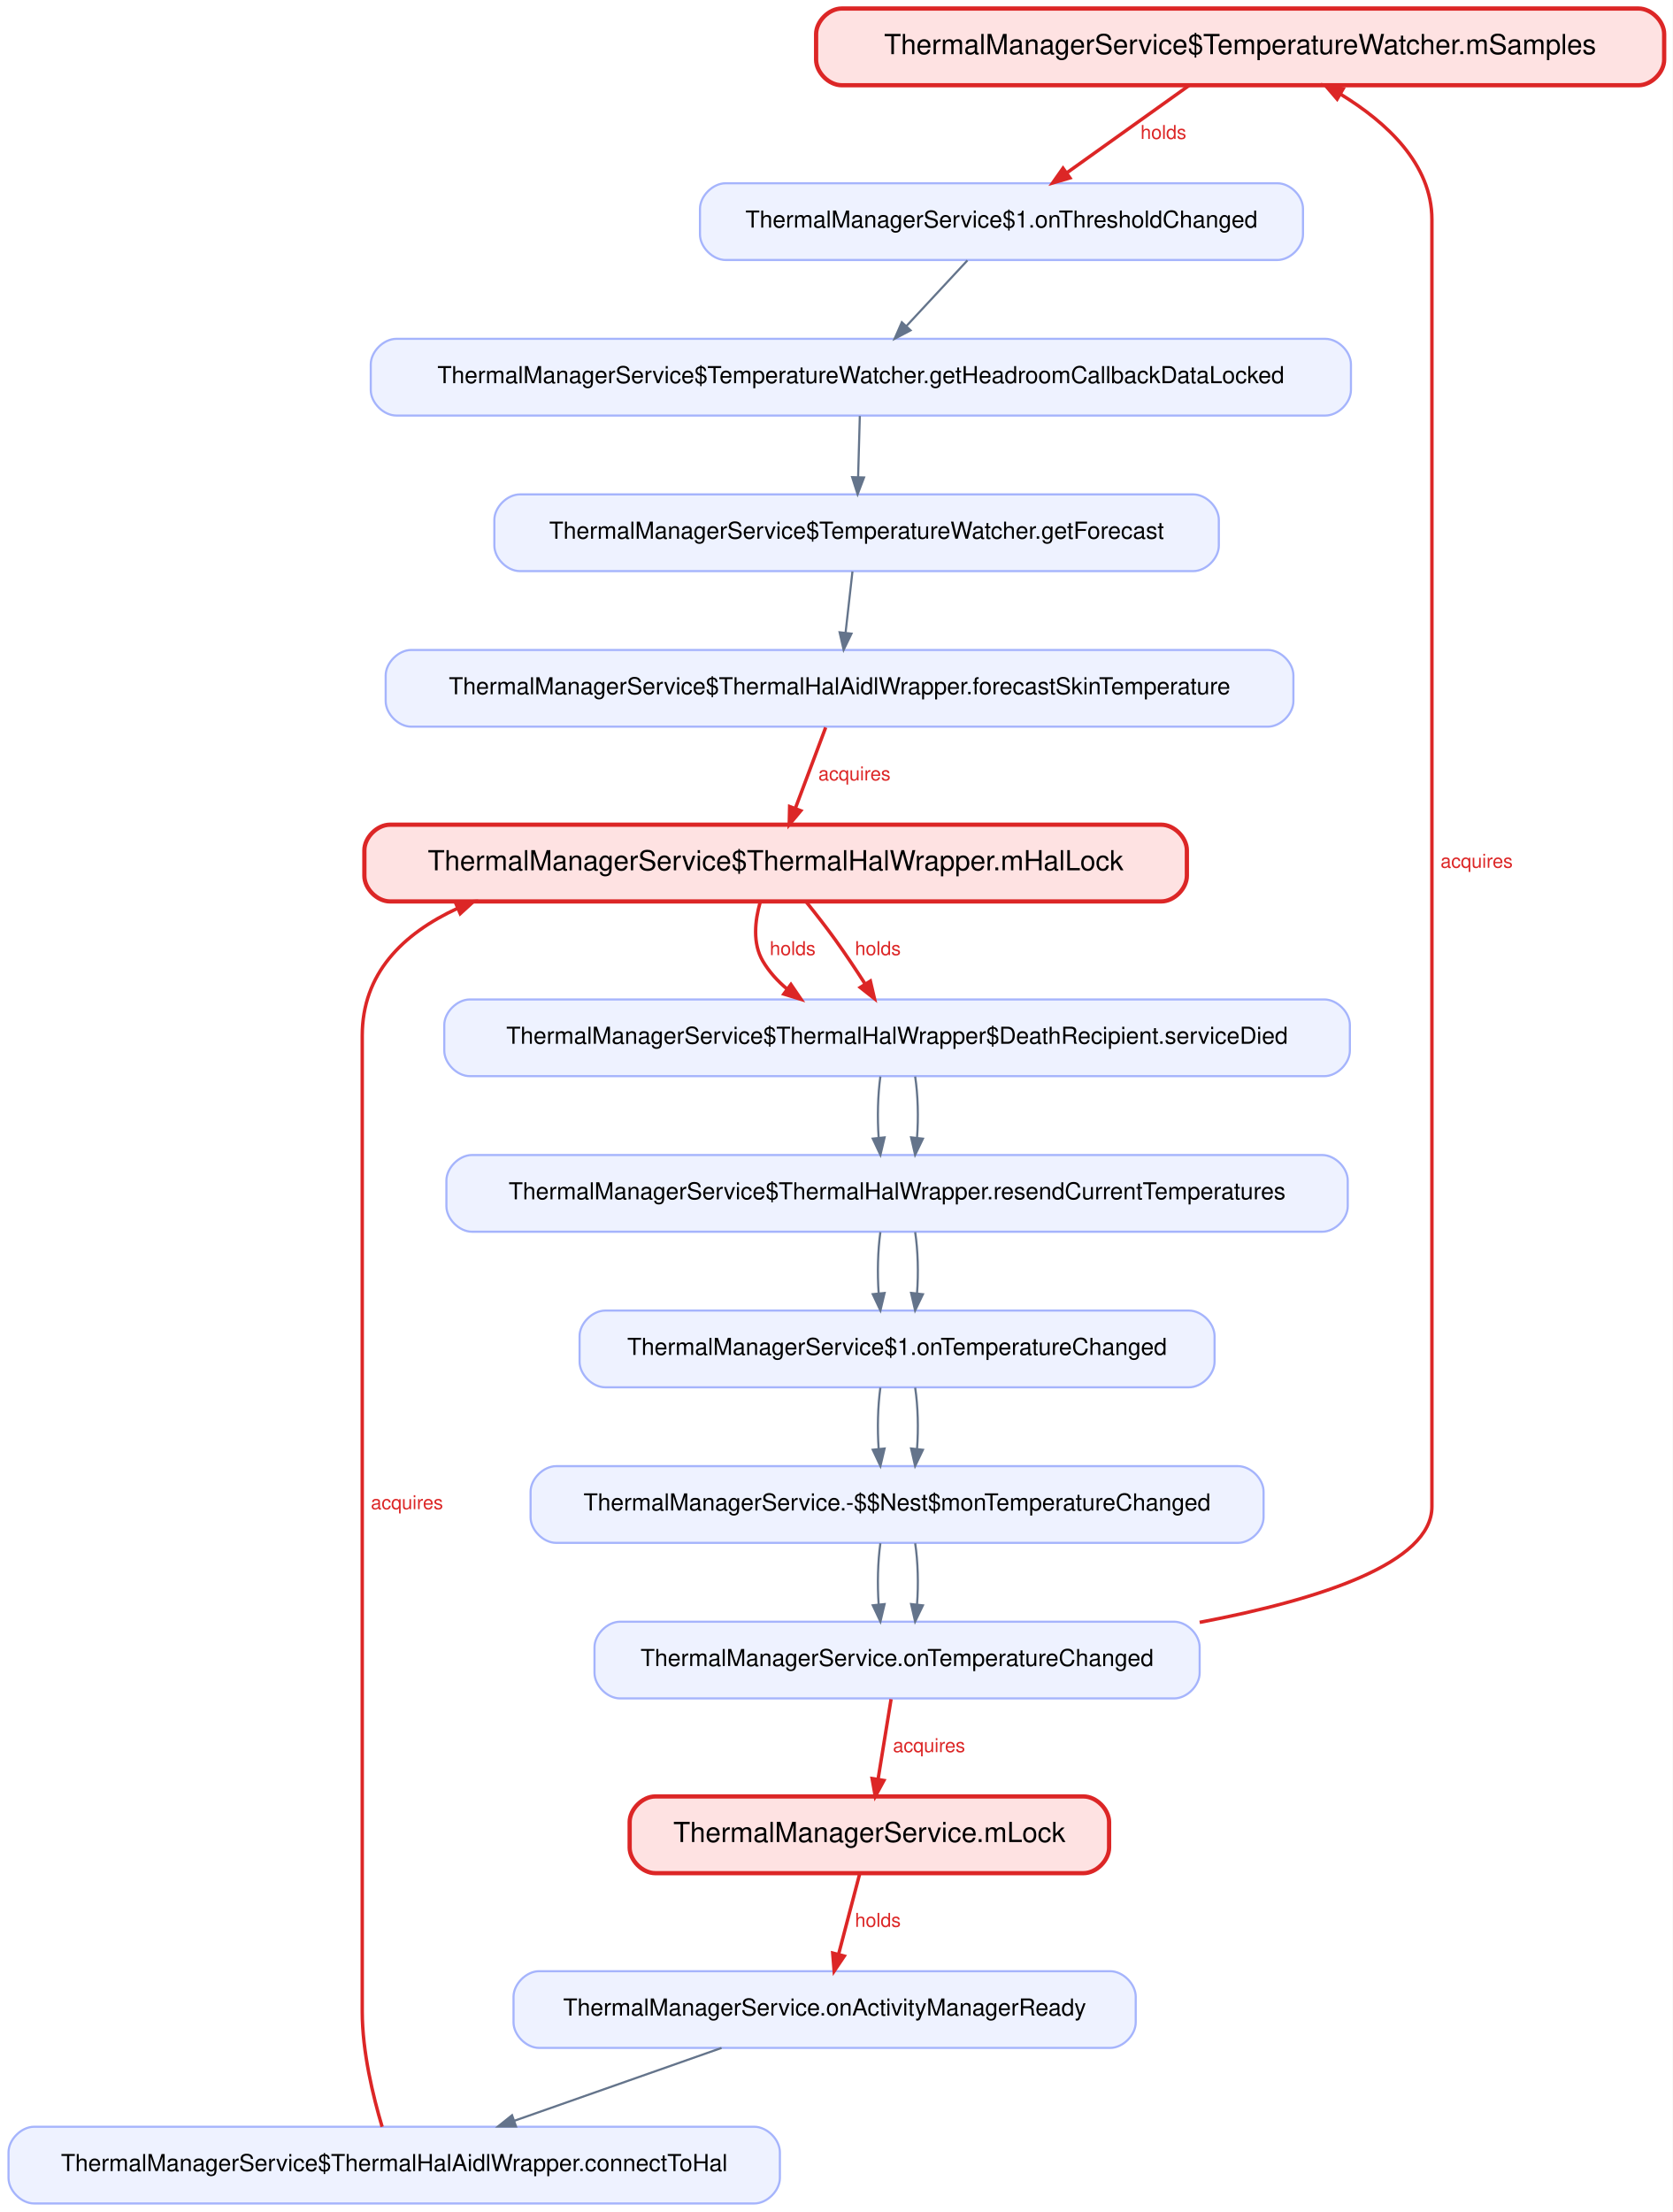
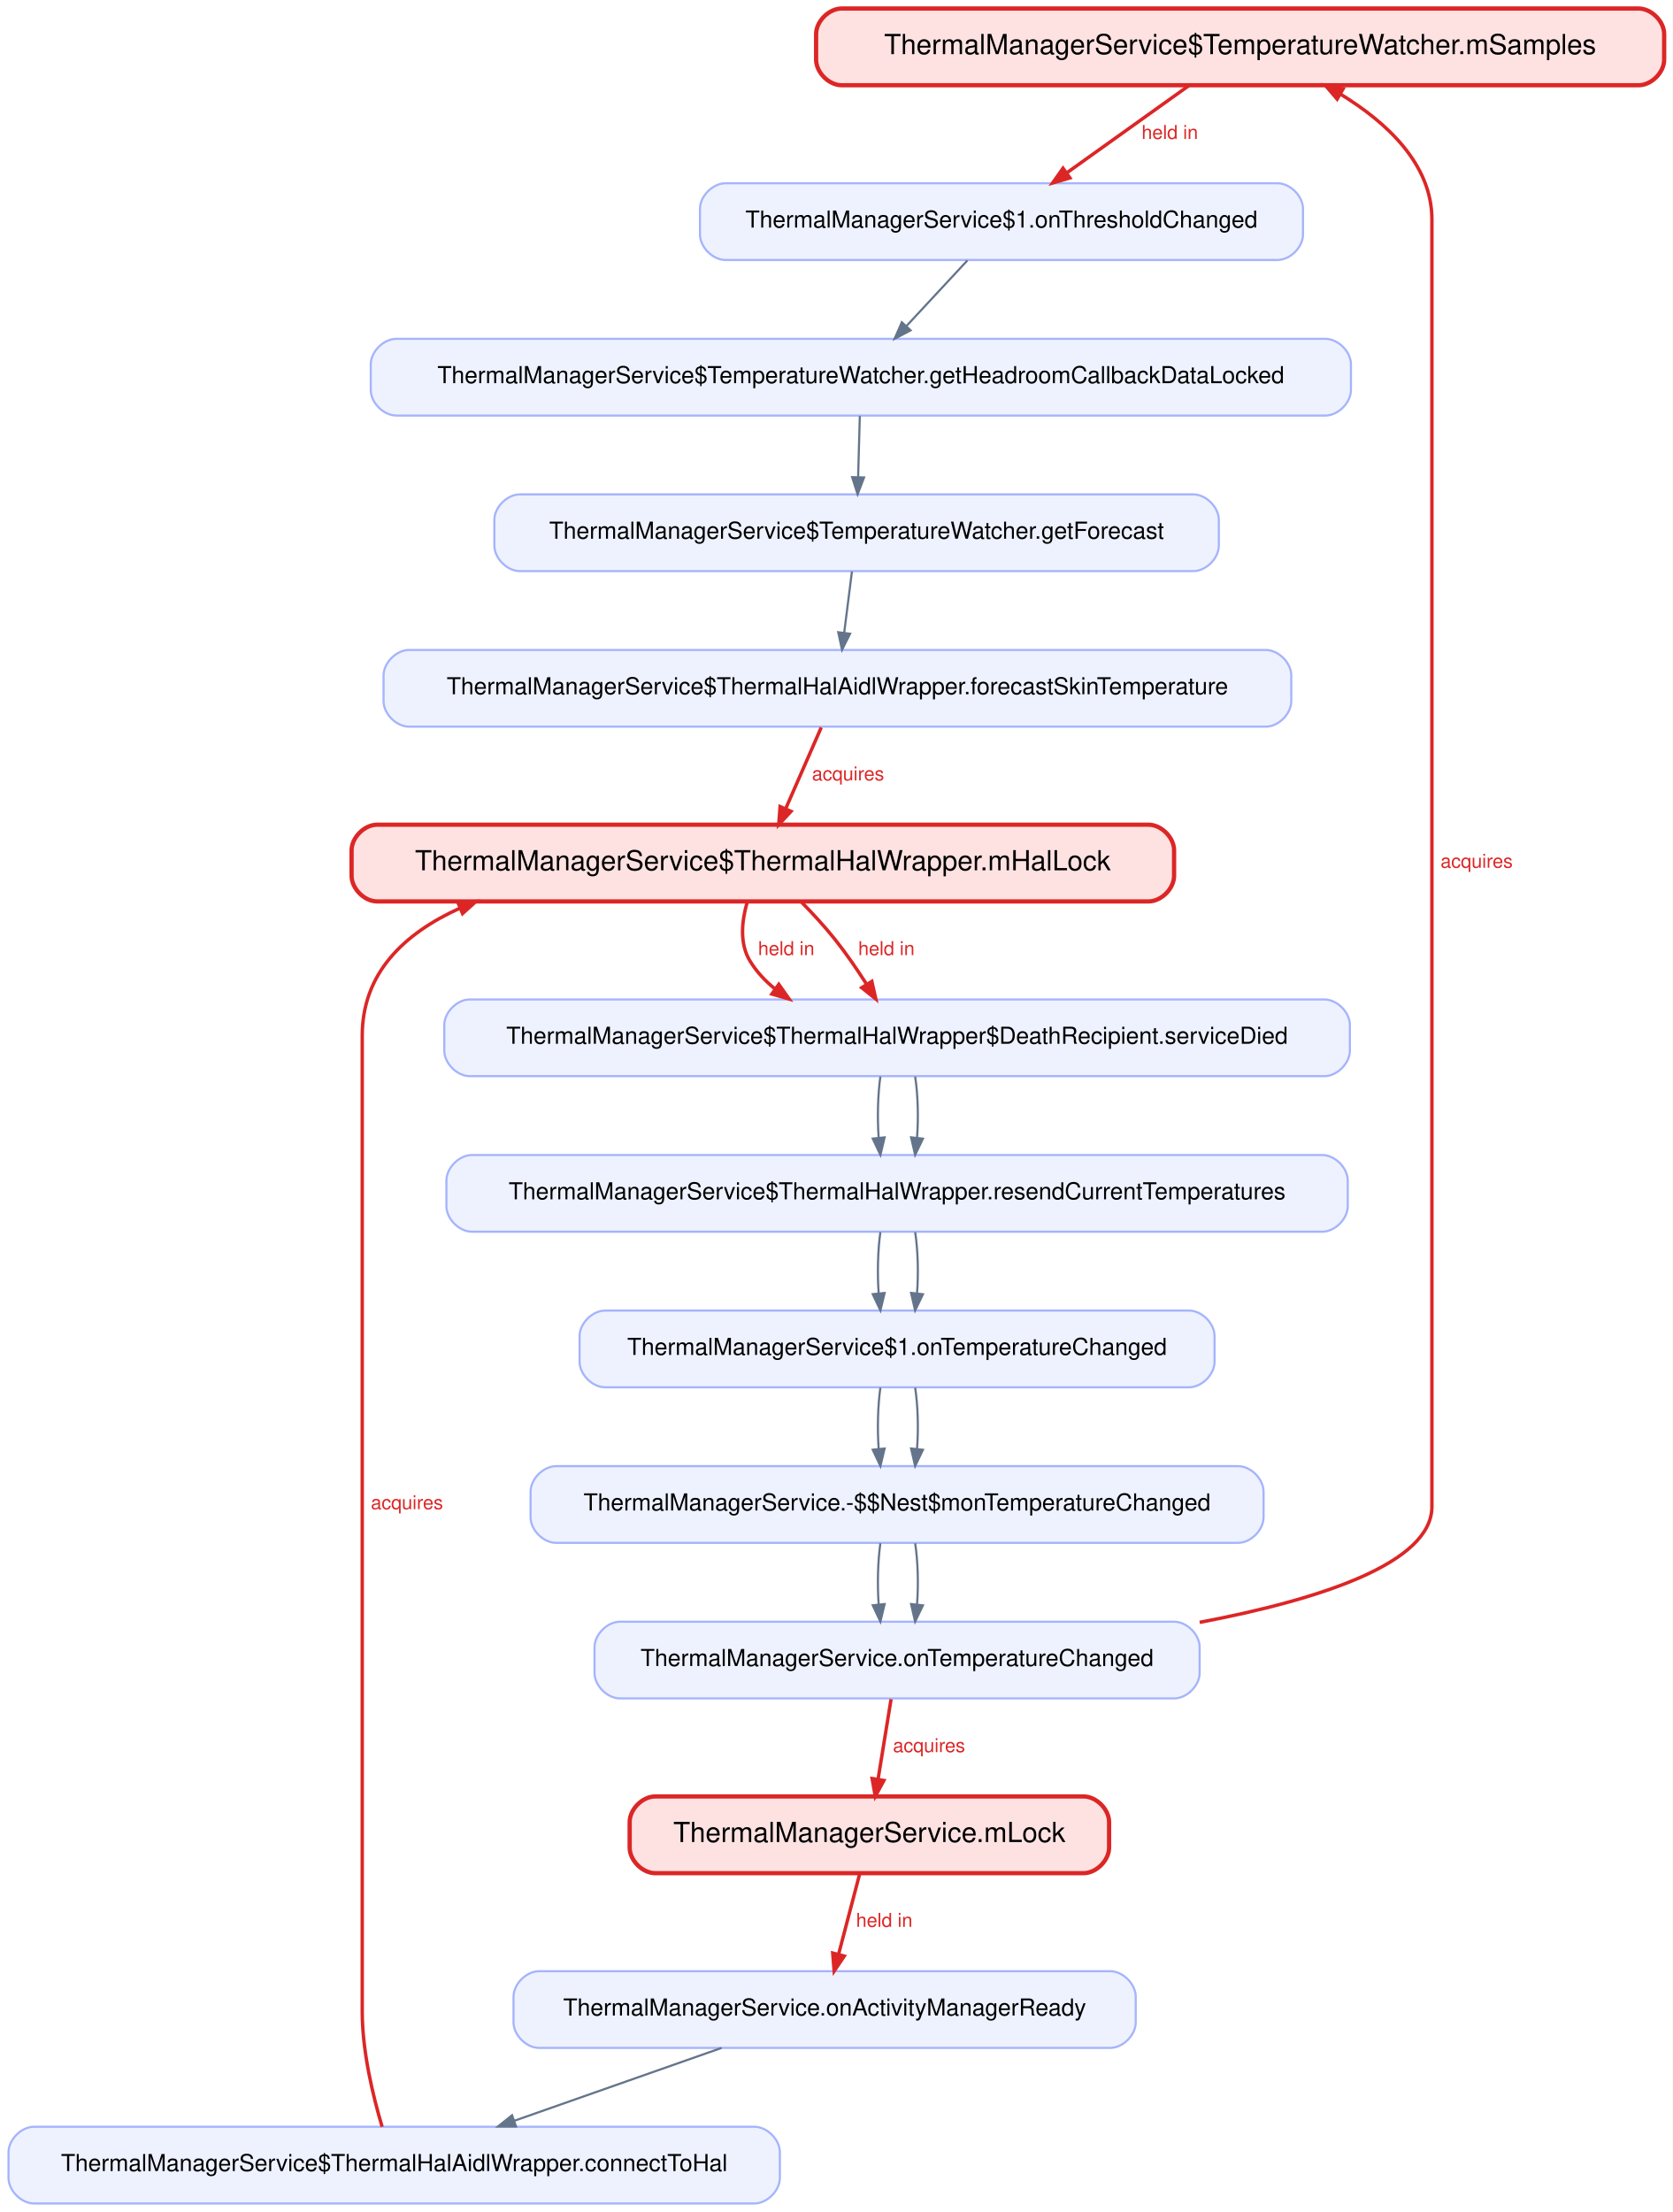
<svg xmlns="http://www.w3.org/2000/svg" width="785pt" height="1038pt" viewBox="0.00 0.00 785.00 1038.00">
  <g id="graph0" class="graph" transform="scale(1 1) rotate(0) translate(4 1034)">
    <polygon fill="white" stroke="transparent" points="-4,4 -4,-1034 781,-1034 781,4 -4,4" />
    <g id="node1" class="node">
      <path fill="#fee2e2" stroke="#dc2626" stroke-width="2" d="M765,-1030C765,-1030 391,-1030 391,-1030 385,-1030 379,-1024 379,-1018 379,-1018 379,-1006 379,-1006 379,-1000 385,-994 391,-994 391,-994 765,-994 765,-994 771,-994 777,-1000 777,-1006 777,-1006 777,-1018 777,-1018 777,-1024 771,-1030 765,-1030" />
      <text text-anchor="middle" x="578" y="-1008.6" font-family="Helvetica,sans-Serif" font-size="13.00">ThermalManagerService$TemperatureWatcher.mSamples</text>
    </g>
    <g id="node4" class="node">
      <path fill="#eef2ff" stroke="#a5b4fc" d="M595.5,-948C595.5,-948 336.5,-948 336.5,-948 330.5,-948 324.5,-942 324.5,-936 324.5,-936 324.5,-924 324.5,-924 324.5,-918 330.5,-912 336.5,-912 336.5,-912 595.5,-912 595.5,-912 601.5,-912 607.5,-918 607.5,-924 607.5,-924 607.5,-936 607.5,-936 607.5,-942 601.5,-948 595.5,-948" />
      <text text-anchor="middle" x="466" y="-927.2" font-family="Helvetica,sans-Serif" font-size="11.00">ThermalManagerService$1.onThresholdChanged</text>
    </g>
    <g id="edge1" class="edge">
      <path fill="none" stroke="#dc2626" stroke-width="1.6" d="M553.97,-993.84C537.29,-981.92 514.91,-965.94 496.9,-953.07" />
      <polygon fill="#dc2626" stroke="#dc2626" stroke-width="1.6" points="498.12,-950.51 489.99,-948.13 494.87,-955.06 498.12,-950.51" />
-       <text text-anchor="middle" x="542" y="-968.8" font-family="Helvetica,sans-Serif" font-size="9.00" fill="#dc2626"> holds</text>
+       <text text-anchor="middle" x="545" y="-968.8" font-family="Helvetica,sans-Serif" font-size="9.00" fill="#dc2626"> held in</text>
    </g>
    <g id="node2" class="node">
-       <path fill="#fee2e2" stroke="#dc2626" stroke-width="2" d="M541,-647C541,-647 179,-647 179,-647 173,-647 167,-641 167,-635 167,-635 167,-623 167,-623 167,-617 173,-611 179,-611 179,-611 541,-611 541,-611 547,-611 553,-617 553,-623 553,-623 553,-635 553,-635 553,-641 547,-647 541,-647" />
-       <text text-anchor="middle" x="360" y="-625.6" font-family="Helvetica,sans-Serif" font-size="13.00">ThermalManagerService$ThermalHalWrapper.mHalLock</text>
+       <path fill="#fee2e2" stroke="#dc2626" stroke-width="2" d="M535,-647C535,-647 173,-647 173,-647 167,-647 161,-641 161,-635 161,-635 161,-623 161,-623 161,-617 167,-611 173,-611 173,-611 535,-611 535,-611 541,-611 547,-617 547,-623 547,-623 547,-635 547,-635 547,-641 541,-647 535,-647" />
+       <text text-anchor="middle" x="354" y="-625.6" font-family="Helvetica,sans-Serif" font-size="13.00">ThermalManagerService$ThermalHalWrapper.mHalLock</text>
    </g>
    <g id="node8" class="node">
      <path fill="#eef2ff" stroke="#a5b4fc" d="M617.5,-565C617.5,-565 216.5,-565 216.5,-565 210.5,-565 204.5,-559 204.5,-553 204.5,-553 204.5,-541 204.5,-541 204.5,-535 210.5,-529 216.5,-529 216.5,-529 617.5,-529 617.5,-529 623.5,-529 629.5,-535 629.5,-541 629.5,-541 629.5,-553 629.5,-553 629.5,-559 623.5,-565 617.5,-565" />
      <text text-anchor="middle" x="417" y="-544.2" font-family="Helvetica,sans-Serif" font-size="11.00">ThermalManagerService$ThermalHalWrapper$DeathRecipient.serviceDied</text>
    </g>
    <g id="edge6" class="edge">
-       <path fill="none" stroke="#dc2626" stroke-width="1.6" d="M374.32,-610.82C378.82,-605.23 383.73,-598.94 388,-593 392.7,-586.46 397.55,-579.19 401.89,-572.44" />
-       <polygon fill="#dc2626" stroke="#dc2626" stroke-width="1.6" points="404.46,-573.62 406.39,-565.37 399.73,-570.62 404.46,-573.62" />
-       <text text-anchor="middle" x="408" y="-585.8" font-family="Helvetica,sans-Serif" font-size="9.00" fill="#dc2626"> holds</text>
+       <path fill="none" stroke="#dc2626" stroke-width="1.6" d="M372.01,-610.82C377.39,-605.34 383.15,-599.1 388,-593 393.1,-586.59 398.12,-579.26 402.52,-572.4" />
+       <polygon fill="#dc2626" stroke="#dc2626" stroke-width="1.6" points="405.15,-573.48 407.02,-565.21 400.4,-570.51 405.15,-573.48" />
+       <text text-anchor="middle" x="412" y="-585.8" font-family="Helvetica,sans-Serif" font-size="9.00" fill="#dc2626"> held in</text>
    </g>
    <g id="edge12" class="edge">
-       <path fill="none" stroke="#dc2626" stroke-width="1.6" d="M352.78,-610.73C350.26,-601.9 349.12,-591.29 354,-583 356.97,-577.96 360.95,-573.59 365.48,-569.82" />
-       <polygon fill="#dc2626" stroke="#dc2626" stroke-width="1.6" points="367.18,-572.04 371.95,-565.04 363.86,-567.54 367.18,-572.04" />
-       <text text-anchor="middle" x="368" y="-585.8" font-family="Helvetica,sans-Serif" font-size="9.00" fill="#dc2626"> holds</text>
+       <path fill="none" stroke="#dc2626" stroke-width="1.6" d="M346.65,-610.65C344.1,-601.8 342.97,-591.19 348,-583 351.09,-577.96 355.16,-573.62 359.78,-569.89" />
+       <polygon fill="#dc2626" stroke="#dc2626" stroke-width="1.6" points="361.5,-572.1 366.37,-565.17 358.24,-567.55 361.5,-572.1" />
+       <text text-anchor="middle" x="365" y="-585.8" font-family="Helvetica,sans-Serif" font-size="9.00" fill="#dc2626"> held in</text>
    </g>
    <g id="node3" class="node">
      <path fill="#fee2e2" stroke="#dc2626" stroke-width="2" d="M504.5,-191C504.5,-191 303.5,-191 303.5,-191 297.5,-191 291.5,-185 291.5,-179 291.5,-179 291.5,-167 291.5,-167 291.5,-161 297.5,-155 303.5,-155 303.5,-155 504.5,-155 504.5,-155 510.5,-155 516.5,-161 516.5,-167 516.5,-167 516.5,-179 516.5,-179 516.5,-185 510.5,-191 504.5,-191" />
      <text text-anchor="middle" x="404" y="-169.6" font-family="Helvetica,sans-Serif" font-size="13.00">ThermalManagerService.mLock</text>
    </g>
    <g id="node13" class="node">
      <path fill="#eef2ff" stroke="#a5b4fc" d="M517,-109C517,-109 249,-109 249,-109 243,-109 237,-103 237,-97 237,-97 237,-85 237,-85 237,-79 243,-73 249,-73 249,-73 517,-73 517,-73 523,-73 529,-79 529,-85 529,-85 529,-97 529,-97 529,-103 523,-109 517,-109" />
      <text text-anchor="middle" x="383" y="-88.2" font-family="Helvetica,sans-Serif" font-size="11.00">ThermalManagerService.onActivityManagerReady</text>
    </g>
    <g id="edge18" class="edge">
      <path fill="none" stroke="#dc2626" stroke-width="1.6" d="M399.44,-154.64C396.56,-143.66 392.79,-129.29 389.59,-117.09" />
      <polygon fill="#dc2626" stroke="#dc2626" stroke-width="1.6" points="392.22,-116.08 387.48,-109.05 386.8,-117.5 392.22,-116.08" />
-       <text text-anchor="middle" x="408" y="-129.8" font-family="Helvetica,sans-Serif" font-size="9.00" fill="#dc2626"> holds</text>
+       <text text-anchor="middle" x="411" y="-129.8" font-family="Helvetica,sans-Serif" font-size="9.00" fill="#dc2626"> held in</text>
    </g>
    <g id="node5" class="node">
      <path fill="#eef2ff" stroke="#a5b4fc" d="M618,-875C618,-875 182,-875 182,-875 176,-875 170,-869 170,-863 170,-863 170,-851 170,-851 170,-845 176,-839 182,-839 182,-839 618,-839 618,-839 624,-839 630,-845 630,-851 630,-851 630,-863 630,-863 630,-869 624,-875 618,-875" />
      <text text-anchor="middle" x="400" y="-854.2" font-family="Helvetica,sans-Serif" font-size="11.00">ThermalManagerService$TemperatureWatcher.getHeadroomCallbackDataLocked</text>
    </g>
    <g id="edge2" class="edge">
      <path fill="none" stroke="#64748b" d="M450.02,-911.81C441.43,-902.57 430.72,-891.04 421.41,-881.03" />
      <polygon fill="#64748b" stroke="#64748b" points="423.33,-878.98 415.83,-875.03 419.23,-882.79 423.33,-878.98" />
    </g>
    <g id="node6" class="node">
      <path fill="#eef2ff" stroke="#a5b4fc" d="M556,-802C556,-802 240,-802 240,-802 234,-802 228,-796 228,-790 228,-790 228,-778 228,-778 228,-772 234,-766 240,-766 240,-766 556,-766 556,-766 562,-766 568,-772 568,-778 568,-778 568,-790 568,-790 568,-796 562,-802 556,-802" />
      <text text-anchor="middle" x="398" y="-781.2" font-family="Helvetica,sans-Serif" font-size="11.00">ThermalManagerService$TemperatureWatcher.getForecast</text>
    </g>
    <g id="edge3" class="edge">
      <path fill="none" stroke="#64748b" d="M399.52,-838.81C399.27,-830.18 398.97,-819.56 398.71,-810.03" />
      <polygon fill="#64748b" stroke="#64748b" points="401.5,-809.95 398.48,-802.03 395.91,-810.1 401.5,-809.95" />
    </g>
    <g id="node7" class="node">
-       <path fill="#eef2ff" stroke="#a5b4fc" d="M591,-729C591,-729 189,-729 189,-729 183,-729 177,-723 177,-717 177,-717 177,-705 177,-705 177,-699 183,-693 189,-693 189,-693 591,-693 591,-693 597,-693 603,-699 603,-705 603,-705 603,-717 603,-717 603,-723 597,-729 591,-729" />
-       <text text-anchor="middle" x="390" y="-708.2" font-family="Helvetica,sans-Serif" font-size="11.00">ThermalManagerService$ThermalHalAidlWrapper.forecastSkinTemperature</text>
+       <path fill="#eef2ff" stroke="#a5b4fc" d="M590,-729C590,-729 188,-729 188,-729 182,-729 176,-723 176,-717 176,-717 176,-705 176,-705 176,-699 182,-693 188,-693 188,-693 590,-693 590,-693 596,-693 602,-699 602,-705 602,-705 602,-717 602,-717 602,-723 596,-729 590,-729" />
+       <text text-anchor="middle" x="389" y="-708.2" font-family="Helvetica,sans-Serif" font-size="11.00">ThermalManagerService$ThermalHalAidlWrapper.forecastSkinTemperature</text>
    </g>
    <g id="edge4" class="edge">
-       <path fill="none" stroke="#64748b" d="M396.06,-765.81C395.09,-757.18 393.89,-746.56 392.82,-737.03" />
-       <polygon fill="#64748b" stroke="#64748b" points="395.6,-736.66 391.92,-729.03 390.03,-737.29 395.6,-736.66" />
+       <path fill="none" stroke="#64748b" d="M395.82,-765.81C394.73,-757.18 393.38,-746.56 392.17,-737.03" />
+       <polygon fill="#64748b" stroke="#64748b" points="394.94,-736.61 391.16,-729.03 389.39,-737.32 394.94,-736.61" />
    </g>
    <g id="edge5" class="edge">
-       <path fill="none" stroke="#dc2626" stroke-width="1.6" d="M383.49,-692.64C379.33,-681.56 373.88,-667.02 369.28,-654.74" />
-       <polygon fill="#dc2626" stroke="#dc2626" stroke-width="1.6" points="371.82,-653.56 366.39,-647.05 366.58,-655.52 371.82,-653.56" />
-       <text text-anchor="middle" x="397" y="-667.8" font-family="Helvetica,sans-Serif" font-size="9.00" fill="#dc2626"> acquires</text>
+       <path fill="none" stroke="#dc2626" stroke-width="1.6" d="M381.41,-692.64C376.51,-681.45 370.07,-666.74 364.67,-654.39" />
+       <polygon fill="#dc2626" stroke="#dc2626" stroke-width="1.6" points="367.23,-653.26 361.46,-647.05 362.1,-655.5 367.23,-653.26" />
+       <text text-anchor="middle" x="394" y="-667.8" font-family="Helvetica,sans-Serif" font-size="9.00" fill="#dc2626"> acquires</text>
    </g>
    <g id="node9" class="node">
      <path fill="#eef2ff" stroke="#a5b4fc" d="M616.5,-492C616.5,-492 217.5,-492 217.5,-492 211.5,-492 205.5,-486 205.5,-480 205.5,-480 205.5,-468 205.5,-468 205.5,-462 211.5,-456 217.5,-456 217.5,-456 616.5,-456 616.5,-456 622.5,-456 628.5,-462 628.5,-468 628.5,-468 628.5,-480 628.5,-480 628.5,-486 622.5,-492 616.5,-492" />
      <text text-anchor="middle" x="417" y="-471.2" font-family="Helvetica,sans-Serif" font-size="11.00">ThermalManagerService$ThermalHalWrapper.resendCurrentTemperatures</text>
    </g>
    <g id="edge7" class="edge">
      <path fill="none" stroke="#64748b" d="M409.16,-528.81C407.96,-520.18 407.69,-509.56 408.36,-500.03" />
      <polygon fill="#64748b" stroke="#64748b" points="411.15,-500.27 409.18,-492.03 405.58,-499.7 411.15,-500.27" />
    </g>
    <g id="edge13" class="edge">
      <path fill="none" stroke="#64748b" d="M425.49,-528.81C426.8,-520.18 427.09,-509.56 426.36,-500.03" />
      <polygon fill="#64748b" stroke="#64748b" points="429.14,-499.67 425.47,-492.03 423.57,-500.29 429.14,-499.67" />
    </g>
    <g id="node10" class="node">
      <path fill="#eef2ff" stroke="#a5b4fc" d="M554,-419C554,-419 280,-419 280,-419 274,-419 268,-413 268,-407 268,-407 268,-395 268,-395 268,-389 274,-383 280,-383 280,-383 554,-383 554,-383 560,-383 566,-389 566,-395 566,-395 566,-407 566,-407 566,-413 560,-419 554,-419" />
      <text text-anchor="middle" x="417" y="-398.2" font-family="Helvetica,sans-Serif" font-size="11.00">ThermalManagerService$1.onTemperatureChanged</text>
    </g>
    <g id="edge8" class="edge">
      <path fill="none" stroke="#64748b" d="M409.16,-455.81C407.96,-447.18 407.69,-436.56 408.36,-427.03" />
      <polygon fill="#64748b" stroke="#64748b" points="411.15,-427.27 409.18,-419.03 405.58,-426.7 411.15,-427.27" />
    </g>
    <g id="edge14" class="edge">
      <path fill="none" stroke="#64748b" d="M425.49,-455.81C426.8,-447.18 427.09,-436.56 426.36,-427.03" />
      <polygon fill="#64748b" stroke="#64748b" points="429.14,-426.67 425.47,-419.03 423.57,-427.29 429.14,-426.67" />
    </g>
    <g id="node11" class="node">
      <path fill="#eef2ff" stroke="#a5b4fc" d="M577,-346C577,-346 257,-346 257,-346 251,-346 245,-340 245,-334 245,-334 245,-322 245,-322 245,-316 251,-310 257,-310 257,-310 577,-310 577,-310 583,-310 589,-316 589,-322 589,-322 589,-334 589,-334 589,-340 583,-346 577,-346" />
      <text text-anchor="middle" x="417" y="-325.2" font-family="Helvetica,sans-Serif" font-size="11.00">ThermalManagerService.-$$Nest$monTemperatureChanged</text>
    </g>
    <g id="edge9" class="edge">
      <path fill="none" stroke="#64748b" d="M409.16,-382.81C407.96,-374.18 407.69,-363.56 408.36,-354.03" />
      <polygon fill="#64748b" stroke="#64748b" points="411.15,-354.27 409.18,-346.03 405.58,-353.7 411.15,-354.27" />
    </g>
    <g id="edge15" class="edge">
      <path fill="none" stroke="#64748b" d="M425.49,-382.81C426.8,-374.18 427.09,-363.56 426.36,-354.03" />
      <polygon fill="#64748b" stroke="#64748b" points="429.14,-353.67 425.47,-346.03 423.57,-354.29 429.14,-353.67" />
    </g>
    <g id="node12" class="node">
      <path fill="#eef2ff" stroke="#a5b4fc" d="M547,-273C547,-273 287,-273 287,-273 281,-273 275,-267 275,-261 275,-261 275,-249 275,-249 275,-243 281,-237 287,-237 287,-237 547,-237 547,-237 553,-237 559,-243 559,-249 559,-249 559,-261 559,-261 559,-267 553,-273 547,-273" />
      <text text-anchor="middle" x="417" y="-252.2" font-family="Helvetica,sans-Serif" font-size="11.00">ThermalManagerService.onTemperatureChanged</text>
    </g>
    <g id="edge10" class="edge">
      <path fill="none" stroke="#64748b" d="M409.16,-309.81C407.96,-301.18 407.69,-290.56 408.36,-281.03" />
      <polygon fill="#64748b" stroke="#64748b" points="411.15,-281.27 409.18,-273.03 405.58,-280.7 411.15,-281.27" />
    </g>
    <g id="edge16" class="edge">
      <path fill="none" stroke="#64748b" d="M425.49,-309.81C426.8,-301.18 427.09,-290.56 426.36,-281.03" />
      <polygon fill="#64748b" stroke="#64748b" points="429.14,-280.67 425.47,-273.03 423.57,-281.29 429.14,-280.67" />
    </g>
    <g id="edge11" class="edge">
      <path fill="none" stroke="#dc2626" stroke-width="1.6" d="M559,-272.7C615.8,-283.47 668,-300.56 668,-327 668,-931 668,-931 668,-931 668,-956.94 646.86,-976.53 625.07,-989.83" />
      <polygon fill="#dc2626" stroke="#dc2626" stroke-width="1.6" points="623.52,-987.49 618,-993.92 626.33,-992.33 623.52,-987.49" />
      <text text-anchor="middle" x="689" y="-626.8" font-family="Helvetica,sans-Serif" font-size="9.00" fill="#dc2626"> acquires</text>
    </g>
    <g id="edge17" class="edge">
      <path fill="none" stroke="#dc2626" stroke-width="1.6" d="M414.18,-236.64C412.4,-225.66 410.06,-211.29 408.08,-199.09" />
      <polygon fill="#dc2626" stroke="#dc2626" stroke-width="1.6" points="410.82,-198.5 406.77,-191.05 405.29,-199.4 410.82,-198.5" />
      <text text-anchor="middle" x="432" y="-211.8" font-family="Helvetica,sans-Serif" font-size="9.00" fill="#dc2626"> acquires</text>
    </g>
    <g id="node14" class="node">
      <path fill="#eef2ff" stroke="#a5b4fc" d="M350,-36C350,-36 12,-36 12,-36 6,-36 0,-30 0,-24 0,-24 0,-12 0,-12 0,-6 6,0 12,0 12,0 350,0 350,0 356,0 362,-6 362,-12 362,-12 362,-24 362,-24 362,-30 356,-36 350,-36" />
      <text text-anchor="middle" x="181" y="-15.2" font-family="Helvetica,sans-Serif" font-size="11.00">ThermalManagerService$ThermalHalAidlWrapper.connectToHal</text>
    </g>
    <g id="edge19" class="edge">
      <path fill="none" stroke="#64748b" d="M334.62,-72.99C305.35,-62.71 267.9,-49.55 237.31,-38.79" />
      <polygon fill="#64748b" stroke="#64748b" points="238.17,-36.12 229.69,-36.11 236.31,-41.41 238.17,-36.12" />
    </g>
    <g id="edge20" class="edge">
-       <path fill="none" stroke="#dc2626" stroke-width="1.6" d="M175.33,-36C171.08,-50.26 166,-71.23 166,-90 166,-548 166,-548 166,-548 166,-577.06 184.83,-595.77 210.75,-607.77" />
-       <polygon fill="#dc2626" stroke="#dc2626" stroke-width="1.6" points="209.79,-610.4 218.24,-610.98 211.99,-605.26 209.79,-610.4" />
+       <path fill="none" stroke="#dc2626" stroke-width="1.6" d="M175.33,-36C171.08,-50.26 166,-71.23 166,-90 166,-548 166,-548 166,-548 166,-577.18 185.41,-595.87 211.76,-607.79" />
+       <polygon fill="#dc2626" stroke="#dc2626" stroke-width="1.6" points="210.91,-610.47 219.37,-610.98 213.07,-605.31 210.91,-610.47" />
      <text text-anchor="middle" x="187" y="-325.8" font-family="Helvetica,sans-Serif" font-size="9.00" fill="#dc2626"> acquires</text>
    </g>
  </g>
</svg>
